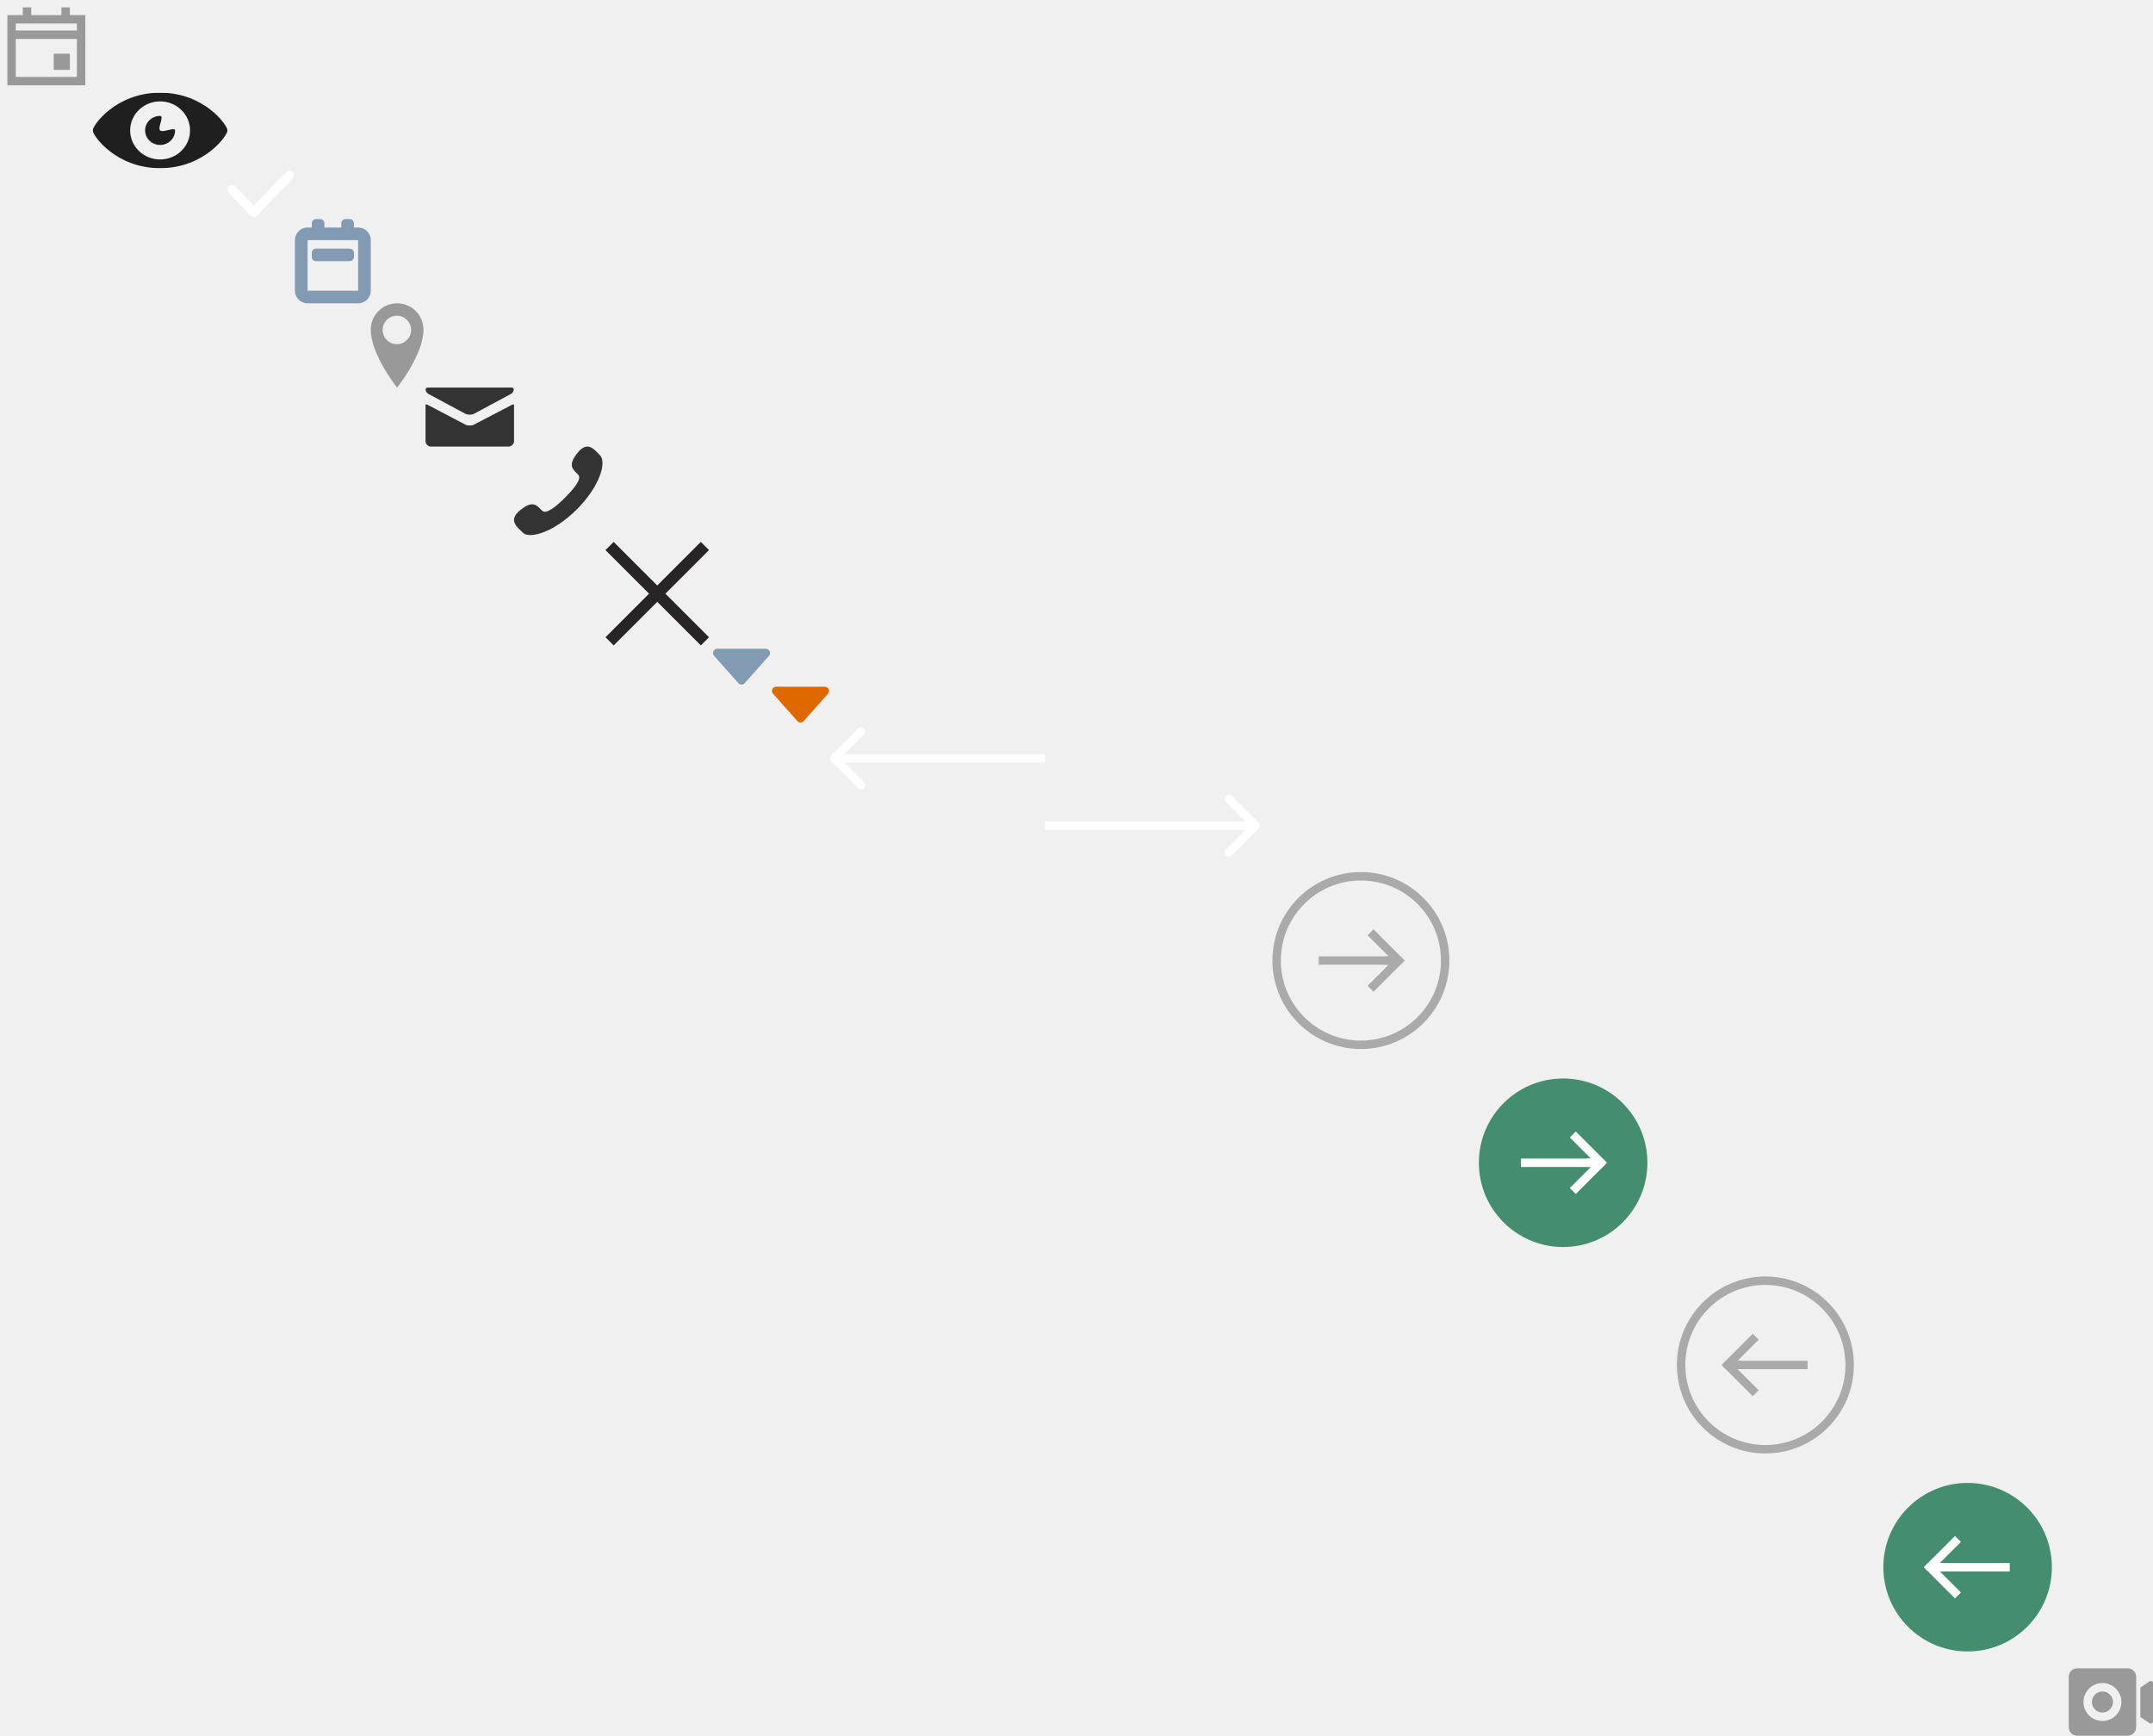
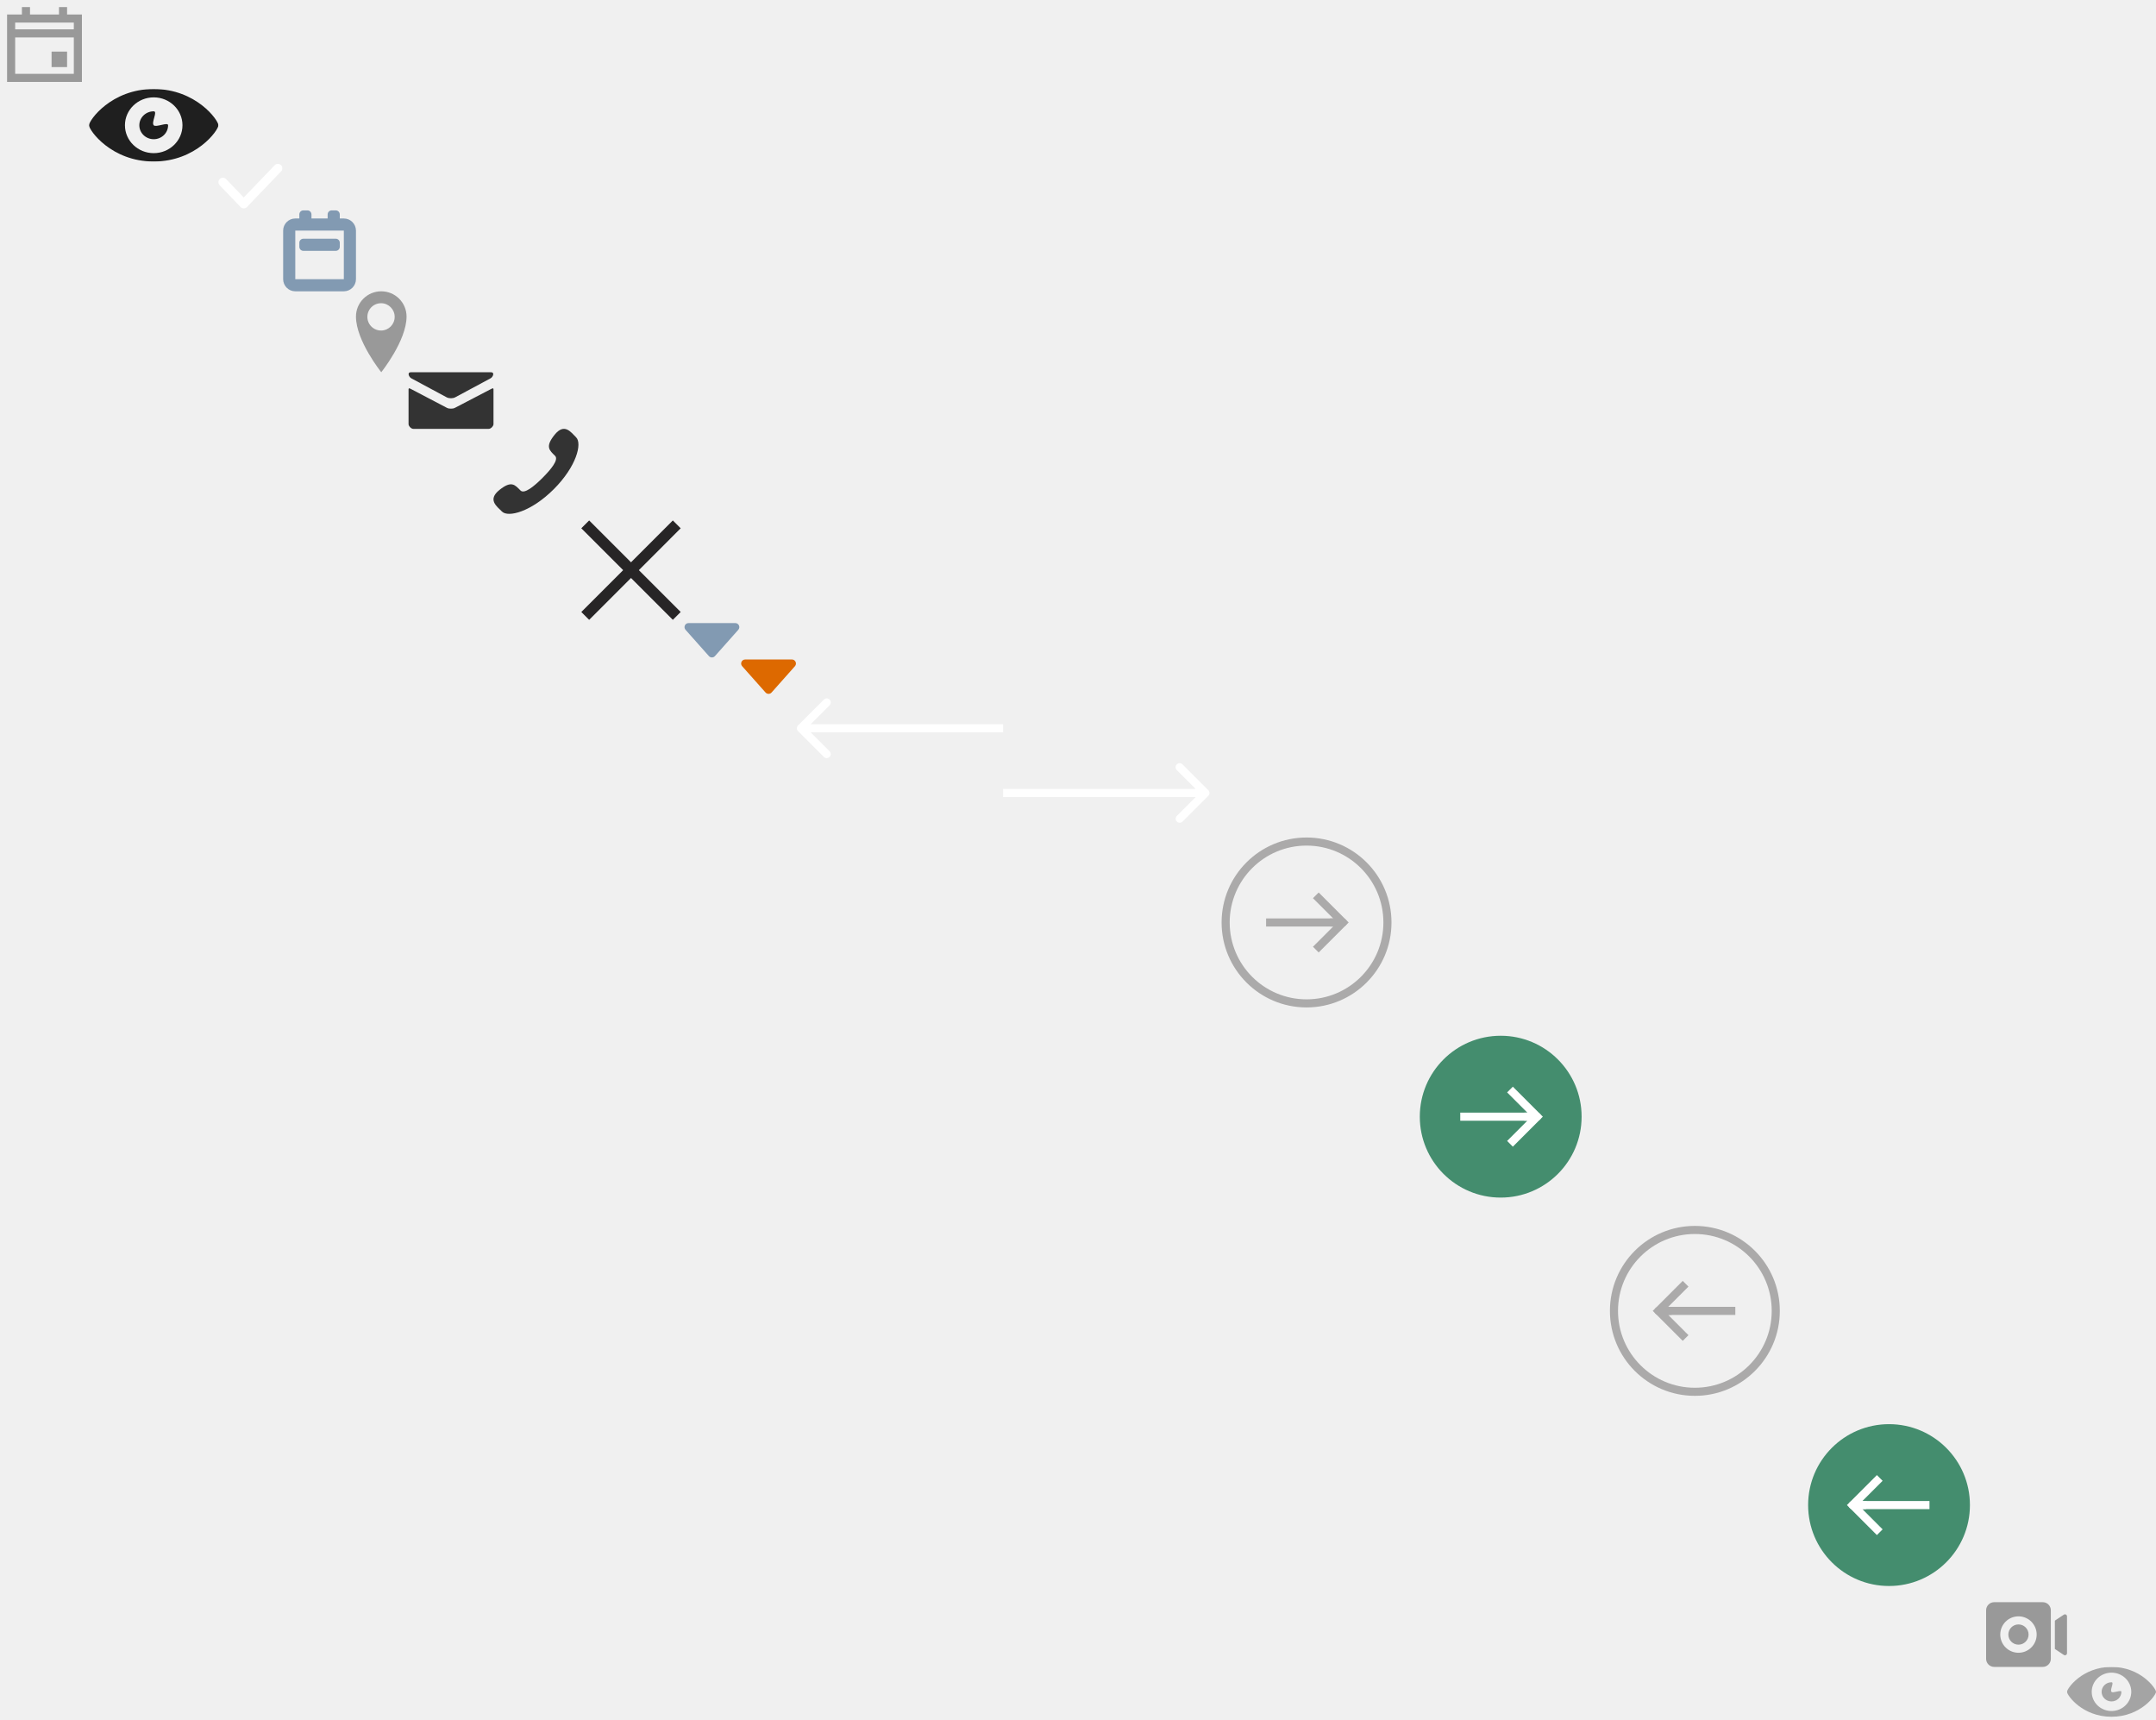
- <svg xmlns="http://www.w3.org/2000/svg" width="511" height="412" viewBox="0 0 511 412">
+ <svg xmlns="http://www.w3.org/2000/svg" width="533" height="425" viewBox="0 0 533 425">
  <svg width="22" height="22" fill="none" viewBox="0 0 22 22" id="date">
    <path d="M2.75 4.583h16.5V19.25H2.75V4.583zm16.5 3.667H2.75m3.667-3.667V2.75m9.167 1.833V2.75" stroke="#999" stroke-width="2" stroke-linecap="square" />
    <path d="M15.583 13.75H13.75v1.833h1.833V13.75z" stroke="#999" stroke-width="2" stroke-linecap="square" />
  </svg>
  <svg width="32" height="18" fill="none" viewBox="0 0 32 18" id="eye" x="22" y="22">
    <path opacity=".87" d="M16 0C5.502 0 0 7.731 0 8.96c0 1.226 5.502 8.96 16 8.96 10.496 0 16-7.734 16-8.96C32 7.731 26.496 0 16 0zm0 15.851c-3.928 0-7.112-3.085-7.112-6.891S12.072 2.066 16 2.066s7.11 3.088 7.11 6.894-3.182 6.891-7.11 6.891zm0-6.891c-.651-.715 1.06-3.446 0-3.446-1.965 0-3.557 1.544-3.557 3.446 0 1.902 1.592 3.446 3.557 3.446 1.963 0 3.557-1.544 3.557-3.446 0-.875-3.003.606-3.557 0z" fill="#000" />
  </svg>
  <svg width="16" height="12" fill="none" viewBox="0 0 16 12" id="form-checkbox-tick" x="54" y="40">
    <path fill-rule="evenodd" clip-rule="evenodd" d="M15.461.806a1.1 1.1 0 01.033 1.555l-8.442 8.8a1.1 1.1 0 01-1.587 0L.306 5.785A1.1 1.1 0 011.894 4.26l4.365 4.55L13.906.839a1.1 1.1 0 011.555-.033z" fill="#fff" />
  </svg>
  <svg width="18" height="20" fill="none" viewBox="0 0 18 20" id="input-date" x="70" y="52">
    <path fill-rule="evenodd" clip-rule="evenodd" d="M12 0a1 1 0 00-1 1v1H7V1a1 1 0 00-1-1H5a1 1 0 00-1 1v1H3a3 3 0 00-3 3v12a3 3 0 003 3h12a3 3 0 003-3V5a3 3 0 00-3-3h-1V1a1 1 0 00-1-1h-1zM3 5h12v12H3V5zm1 4a1 1 0 001 1h8a1 1 0 001-1V8a1 1 0 00-1-1H5a1 1 0 00-1 1v1z" fill="#829AB2" />
  </svg>
  <svg width="13" height="20" fill="none" viewBox="0 0 13 20" id="location" x="88" y="72">
    <path d="M6.254 0A6.243 6.243 0 000 6.241C0 12.213 6.254 20 6.254 20s6.254-7.789 6.254-13.759C12.508 2.79 9.708 0 6.254 0zm0 9.695a3.377 3.377 0 11-.001-6.753 3.377 3.377 0 010 6.753z" fill="#999" />
  </svg>
  <svg width="21" height="14" fill="none" viewBox="0 0 21 14" id="mail" x="101" y="92">
    <path d="M.67 1.5l8.75 4.7c.294.158.674.233 1.057.233.382 0 .763-.075 1.057-.232.294-.158 8.18-4.395 8.75-4.7.57-.307 1.11-1.501.063-1.501H.607C-.438 0 .1 1.194.67 1.5zm19.878 2.57c-.647.338-8.618 4.491-9.014 4.699-.397.207-.675.232-1.057.232-.383 0-.66-.025-1.057-.232-.397-.208-8.322-4.362-8.97-4.7-.455-.238-.45.041-.45.256v8.508C0 13.323.66 14 1.167 14h18.666C20.34 14 21 13.323 21 12.833V4.326c0-.215.005-.493-.451-.255z" fill="#333" />
  </svg>
  <svg width="21" height="22" fill="none" viewBox="0 0 21 22" id="phone" x="122" y="106">
    <path d="M12.116 12.117c-2.078 2.076-4.486 4.064-5.438 3.112-1.361-1.361-2.202-2.548-5.206-.133-3.002 2.413-.696 4.022.624 5.34 1.523 1.523 7.2.082 12.811-5.528 5.61-5.612 7.048-11.289 5.524-12.812-1.32-1.32-2.921-3.626-5.335-.623-2.414 3.002-1.228 3.843.136 5.205.948.952-1.039 3.36-3.116 5.439z" fill="#333" />
  </svg>
  <svg width="26" height="26" fill="none" viewBox="0 0 26 26" id="popup-close" x="143" y="128">
    <path d="M25.276 23.26L2.648.633l-1.94 1.94L23.337 25.2l1.94-1.94z" fill="#272526" />
    <path d="M23.338.632L.711 23.26l1.94 1.94L25.278 2.572l-1.94-1.94z" fill="#272526" />
  </svg>
  <svg width="14" height="9" fill="none" viewBox="0 0 14 9" id="select2-arrow" x="169" y="154">
    <path d="M.48 1.664C-.095 1.02.363 0 1.226 0h11.546c.863 0 1.32 1.02.748 1.664L7.747 8.16a1 1 0 01-1.494 0L.479 1.664z" fill="#829AB2" />
  </svg>
  <svg width="14" height="9" fill="none" viewBox="0 0 14 9" id="select2-arrow-active" x="183" y="163">
    <path d="M.48 1.664C-.095 1.02.363 0 1.226 0h11.546c.863 0 1.32 1.02.748 1.664L7.747 8.16a1 1 0 01-1.494 0L.479 1.664z" fill="#DD6900" />
  </svg>
  <svg width="51" height="16" fill="none" viewBox="0 0 51 16" id="slick-left" x="197" y="172">
    <path d="M.293 8.707a1 1 0 010-1.414L6.657.929A1 1 0 118.07 2.343L2.414 8l5.657 5.657a1 1 0 11-1.414 1.414L.293 8.707zM51 9H1V7h50v2z" fill="#fff" />
  </svg>
  <svg width="51" height="16" fill="none" viewBox="0 0 51 16" id="slick-right" x="248" y="188">
    <path d="M50.707 8.707a1 1 0 000-1.414L44.343.929a1 1 0 10-1.414 1.414L48.586 8l-5.657 5.657a1 1 0 001.414 1.414l6.364-6.364zM0 9h50V7H0v2z" fill="#fff" />
  </svg>
  <svg width="48" height="48" fill="none" viewBox="0 0 48 48" id="slider-next" x="299" y="204">
    <path d="M27 18l6 6-6 6m-12-6h15" stroke="#ABAAAA" stroke-width="2" stroke-linecap="square" />
    <path d="M33 24h-3" stroke="#ABAAAA" stroke-width="2" stroke-linecap="round" />
    <path d="M24 44c11.046 0 20-8.954 20-20S35.046 4 24 4 4 12.954 4 24s8.954 20 20 20z" stroke="#ABAAAA" stroke-width="2" stroke-linecap="square" />
  </svg>
  <svg width="48" height="48" fill="none" viewBox="0 0 48 48" id="slider-next-primary" x="347" y="252">
    <path d="M24 44c11.046 0 20-8.954 20-20S35.046 4 24 4 4 12.954 4 24s8.954 20 20 20z" fill="#448D6E" />
    <path d="M27 18l6 6-6 6m-12-6h15" stroke="#fff" stroke-width="2" stroke-linecap="square" />
    <path d="M33 24h-3" stroke="#fff" stroke-width="2" stroke-linecap="round" />
  </svg>
  <svg width="48" height="48" fill="none" viewBox="0 0 48 48" id="slider-prev" x="395" y="300">
    <path d="M21 18l-6 6 6 6m12-6H18" stroke="#ABAAAA" stroke-width="2" stroke-linecap="square" />
    <path d="M15 24h3" stroke="#ABAAAA" stroke-width="2" stroke-linecap="round" />
    <path d="M24 44C12.954 44 4 35.046 4 24S12.954 4 24 4s20 8.954 20 20-8.954 20-20 20z" stroke="#ABAAAA" stroke-width="2" stroke-linecap="square" />
  </svg>
  <svg width="48" height="48" fill="none" viewBox="0 0 48 48" id="slider-prev-primary" x="443" y="348">
    <path d="M24 44C12.954 44 4 35.046 4 24S12.954 4 24 4s20 8.954 20 20-8.954 20-20 20z" fill="#448D6E" />
    <path d="M21 18l-6 6 6 6m12-6H18" stroke="#fff" stroke-width="2" stroke-linecap="square" />
    <path d="M15 24h3" stroke="#fff" stroke-width="2" stroke-linecap="round" />
  </svg>
  <svg width="20" height="16" fill="none" viewBox="0 0 20 16" id="video" x="491" y="396">
    <path d="M10.5 8a2.5 2.5 0 11-5.001-.001A2.5 2.5 0 0110.5 8zM16 2v12c0 1.1-.9 2-2 2H2c-1.1 0-2-.9-2-2V2C0 .9.9 0 2 0h12c1.1 0 2 .9 2 2zm-3.5 6a4.5 4.5 0 10-9 0 4.5 4.5 0 009 0zm6.715-4.914L17 4.562v7l2.215 1.477a.505.505 0 00.785-.42V3.506a.505.505 0 00-.785-.42z" fill="#999" />
  </svg>
+   <svg width="22" height="13" fill="none" viewBox="0 0 22 13" id="views" x="511" y="412">
+     <path opacity=".87" d="M11 0C3.783 0 0 5.315 0 6.16c0 .843 3.783 6.16 11 6.16 7.216 0 11-5.317 11-6.16C22 5.315 18.216 0 11 0zm0 10.898c-2.7 0-4.89-2.121-4.89-4.738 0-2.617 2.19-4.74 4.89-4.74 2.7 0 4.888 2.123 4.888 4.74S13.7 10.898 11 10.898zm0-4.738c-.448-.492.73-2.37 0-2.37-1.35 0-2.445 1.062-2.445 2.37S9.649 8.53 11 8.53c1.35 0 2.445-1.062 2.445-2.37 0-.602-2.064.417-2.445 0z" fill="#999" />
+   </svg>
</svg>
